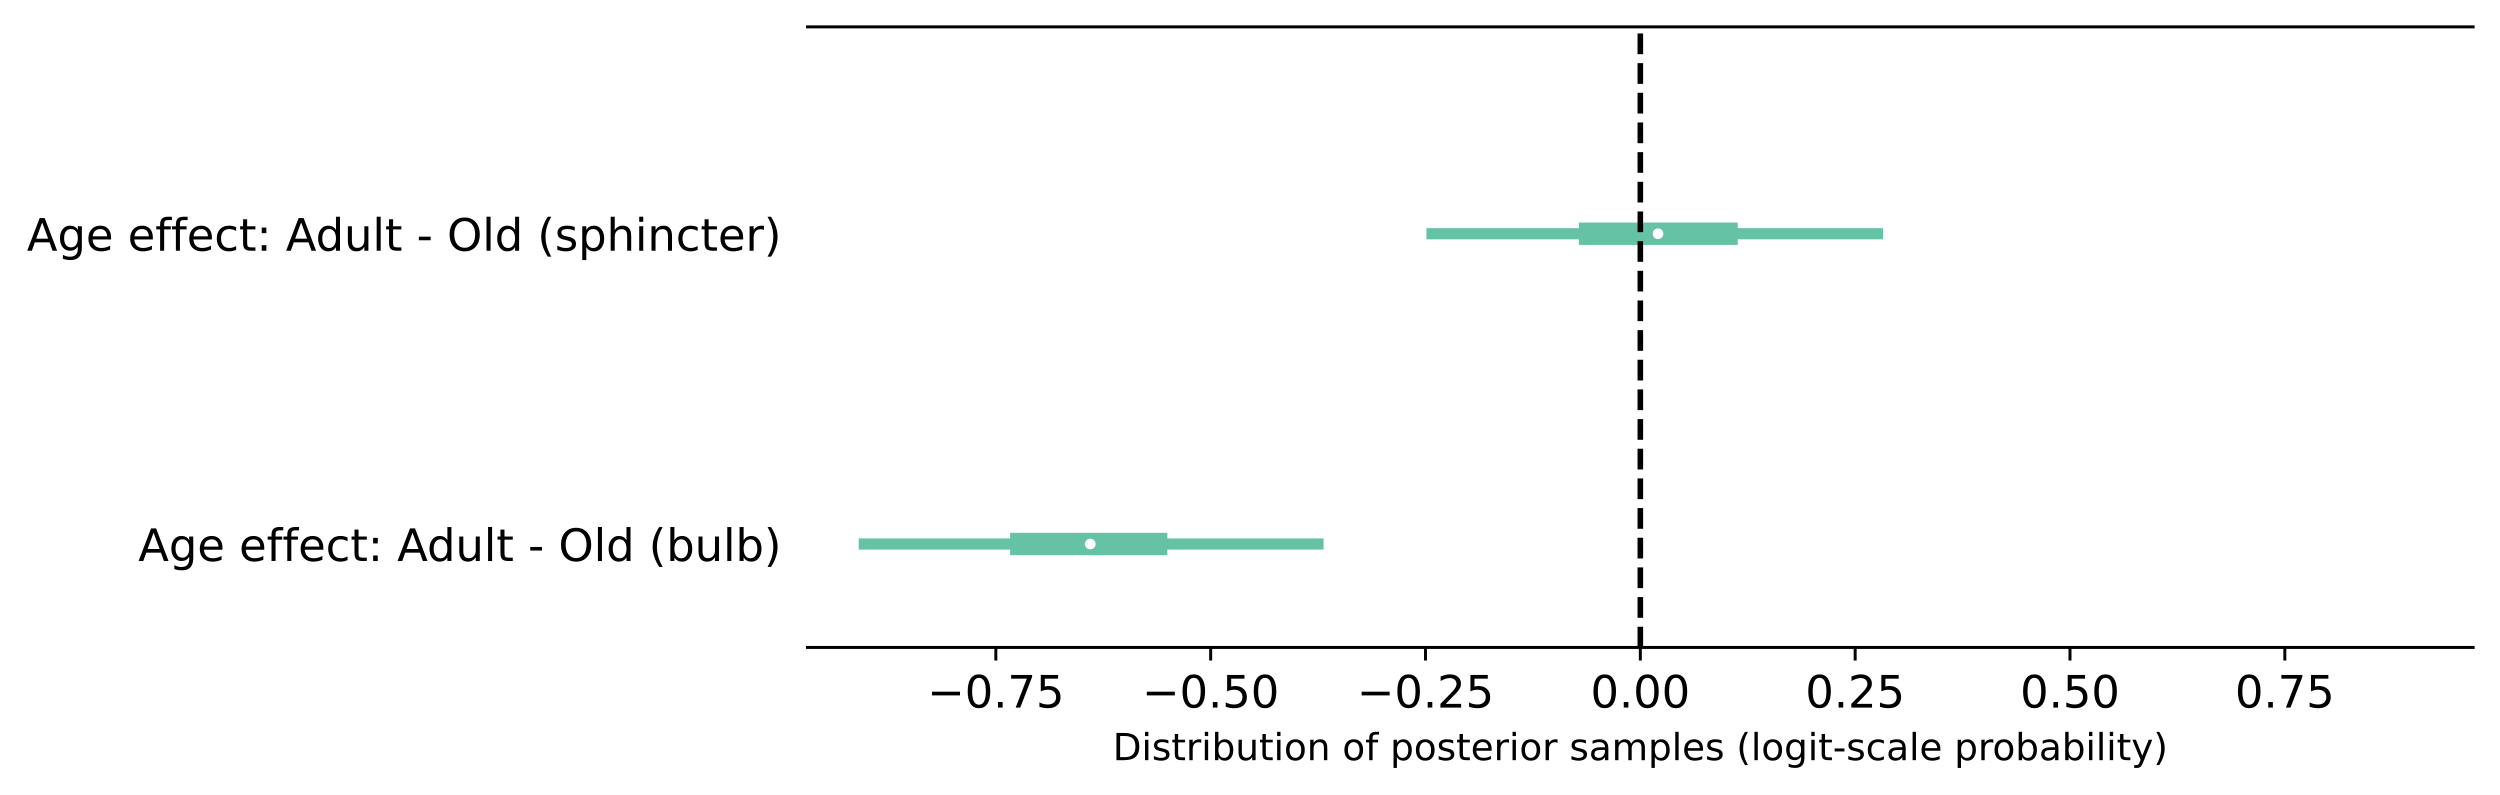
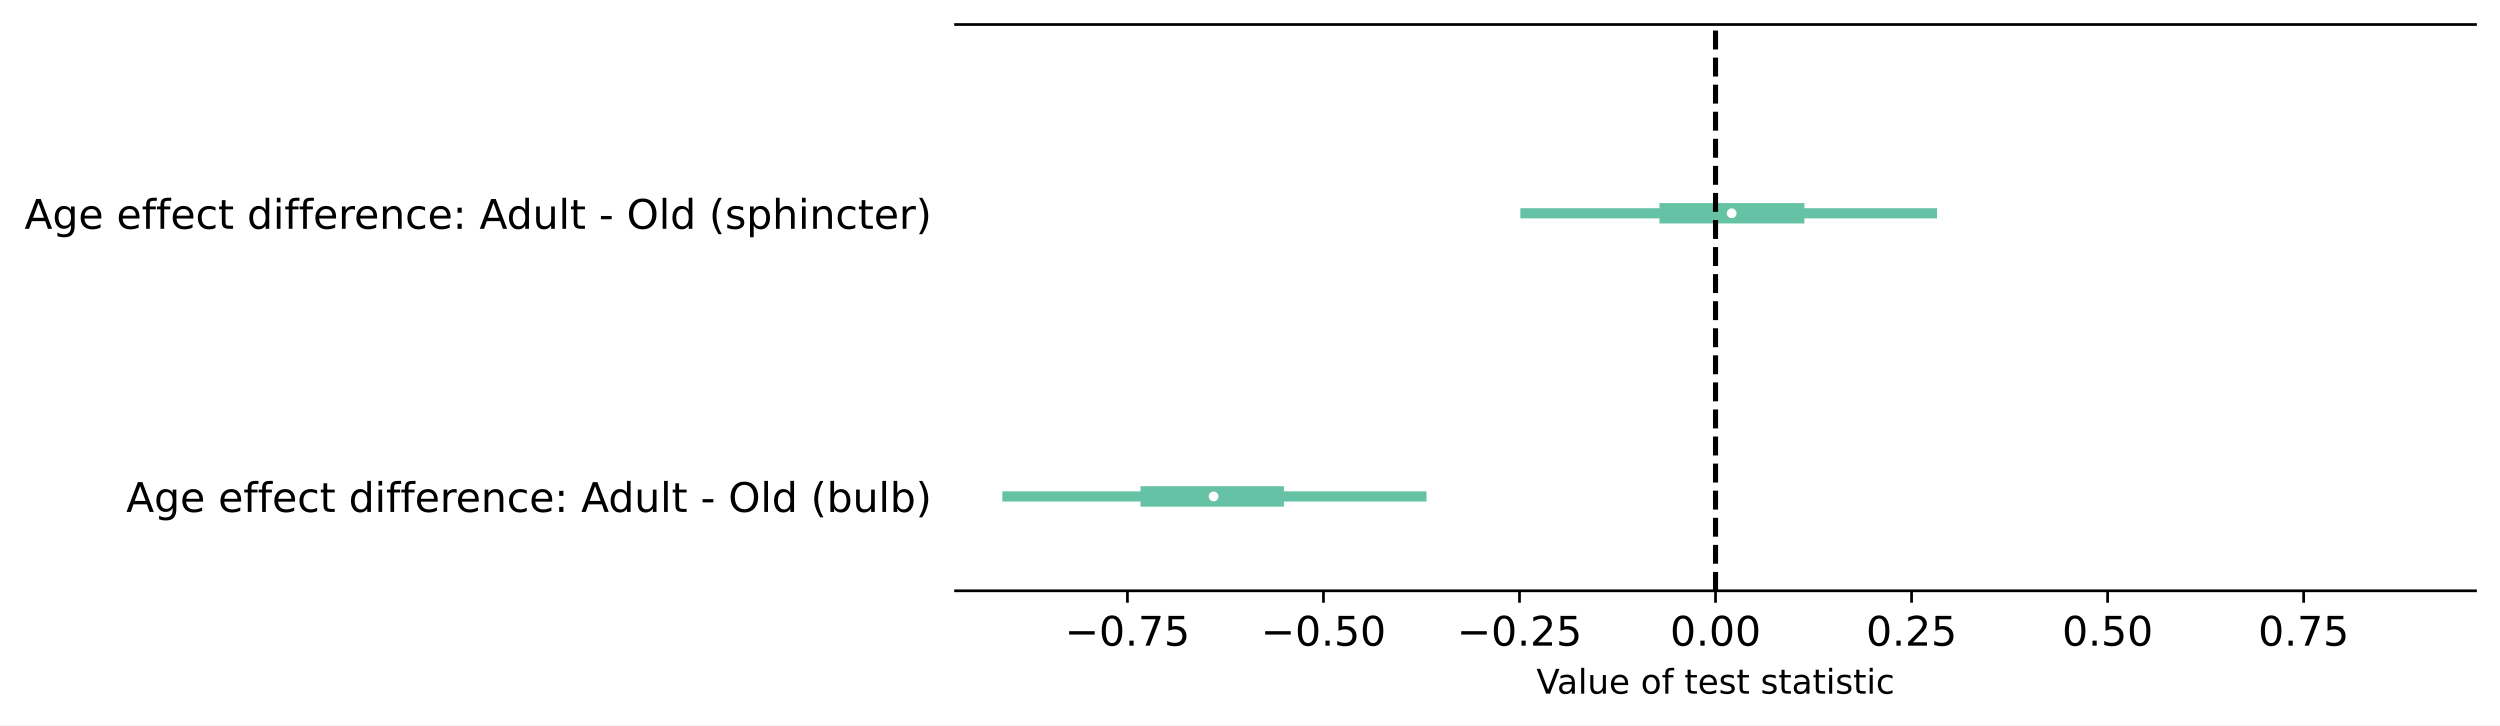
- <svg xmlns="http://www.w3.org/2000/svg" xmlns:xlink="http://www.w3.org/1999/xlink" width="670.024pt" height="213.012pt" viewBox="0 0 670.024 213.012" version="1.1">
+ <svg xmlns="http://www.w3.org/2000/svg" xmlns:xlink="http://www.w3.org/1999/xlink" width="734.256pt" height="213.012pt" viewBox="0 0 734.256 213.012" version="1.1">
  <defs>
    <style type="text/css">*{stroke-linejoin: round; stroke-linecap: butt}</style>
  </defs>
  <g id="figure_1">
    <g id="patch_1">
-       <path d="M 0 213.012  L 670.024 213.012  L 670.024 0  L 0 0  z " style="fill: #ffffff" />
+       <path d="M 0 213.012  L 734.256 213.012  L 734.256 0  L 0 0  z " style="fill: #ffffff" />
    </g>
    <g id="axes_1">
      <g id="patch_2">
-         <path d="M 216.424 173.52  L 662.824 173.52  L 662.824 7.2  L 216.424 7.2  z " style="fill: #ffffff" />
+         <path d="M 280.656 173.52  L 727.056 173.52  L 727.056 7.2  L 280.656 7.2  z " style="fill: #ffffff" />
      </g>
      <g id="matplotlib.axis_1">
        <g id="xtick_1">
          <g id="line2d_1">
            <defs>
-               <path id="me926359efd" d="M 0 0  L 0 3.5  " style="stroke: #000000; stroke-width: 0.8" />
+               <path id="m6ee2c3607a" d="M 0 0  L 0 3.5  " style="stroke: #000000; stroke-width: 0.8" />
            </defs>
            <g>
-               <use xlink:href="#me926359efd" x="266.894" y="173.52" style="stroke: #000000; stroke-width: 0.8" />
+               <use xlink:href="#m6ee2c3607a" x="331.126" y="173.52" style="stroke: #000000; stroke-width: 0.8" />
            </g>
          </g>
          <g id="text_1">
-             <g transform="translate(248.5069 189.6381) scale(0.12 -0.12)">
+             <g transform="translate(312.7388 189.6381) scale(0.12 -0.12)">
              <defs>
                <path id="DejaVuSans-2212" d="M 678 2272  L 4684 2272  L 4684 1741  L 678 1741  L 678 2272  z " transform="scale(0.015625)" />
                <path id="DejaVuSans-30" d="M 2034 4250  Q 1547 4250 1301 3770  Q 1056 3291 1056 2328  Q 1056 1369 1301 889  Q 1547 409 2034 409  Q 2525 409 2770 889  Q 3016 1369 3016 2328  Q 3016 3291 2770 3770  Q 2525 4250 2034 4250  z M 2034 4750  Q 2819 4750 3233 4129  Q 3647 3509 3647 2328  Q 3647 1150 3233 529  Q 2819 -91 2034 -91  Q 1250 -91 836 529  Q 422 1150 422 2328  Q 422 3509 836 4129  Q 1250 4750 2034 4750  z " transform="scale(0.015625)" />
                <path id="DejaVuSans-2e" d="M 684 794  L 1344 794  L 1344 0  L 684 0  L 684 794  z " transform="scale(0.015625)" />
                <path id="DejaVuSans-37" d="M 525 4666  L 3525 4666  L 3525 4397  L 1831 0  L 1172 0  L 2766 4134  L 525 4134  L 525 4666  z " transform="scale(0.015625)" />
                <path id="DejaVuSans-35" d="M 691 4666  L 3169 4666  L 3169 4134  L 1269 4134  L 1269 2991  Q 1406 3038 1543 3061  Q 1681 3084 1819 3084  Q 2600 3084 3056 2656  Q 3513 2228 3513 1497  Q 3513 744 3044 326  Q 2575 -91 1722 -91  Q 1428 -91 1123 -41  Q 819 9 494 109  L 494 744  Q 775 591 1075 516  Q 1375 441 1709 441  Q 2250 441 2565 725  Q 2881 1009 2881 1497  Q 2881 1984 2565 2268  Q 2250 2553 1709 2553  Q 1456 2553 1204 2497  Q 953 2441 691 2322  L 691 4666  z " transform="scale(0.015625)" />
              </defs>
              <use xlink:href="#DejaVuSans-2212" />
              <use xlink:href="#DejaVuSans-30" x="83.789" />
              <use xlink:href="#DejaVuSans-2e" x="147.412" />
              <use xlink:href="#DejaVuSans-37" x="179.199" />
              <use xlink:href="#DejaVuSans-35" x="242.822" />
            </g>
          </g>
        </g>
        <g id="xtick_2">
          <g id="line2d_2">
            <g>
-               <use xlink:href="#me926359efd" x="324.471" y="173.52" style="stroke: #000000; stroke-width: 0.8" />
+               <use xlink:href="#m6ee2c3607a" x="388.703" y="173.52" style="stroke: #000000; stroke-width: 0.8" />
            </g>
          </g>
          <g id="text_2">
-             <g transform="translate(306.0837 189.6381) scale(0.12 -0.12)">
+             <g transform="translate(370.3155 189.6381) scale(0.12 -0.12)">
              <use xlink:href="#DejaVuSans-2212" />
              <use xlink:href="#DejaVuSans-30" x="83.789" />
              <use xlink:href="#DejaVuSans-2e" x="147.412" />
              <use xlink:href="#DejaVuSans-35" x="179.199" />
              <use xlink:href="#DejaVuSans-30" x="242.822" />
            </g>
          </g>
        </g>
        <g id="xtick_3">
          <g id="line2d_3">
            <g>
-               <use xlink:href="#me926359efd" x="382.048" y="173.52" style="stroke: #000000; stroke-width: 0.8" />
+               <use xlink:href="#m6ee2c3607a" x="446.279" y="173.52" style="stroke: #000000; stroke-width: 0.8" />
            </g>
          </g>
          <g id="text_3">
-             <g transform="translate(363.6604 189.6381) scale(0.12 -0.12)">
+             <g transform="translate(427.8923 189.6381) scale(0.12 -0.12)">
              <defs>
                <path id="DejaVuSans-32" d="M 1228 531  L 3431 531  L 3431 0  L 469 0  L 469 531  Q 828 903 1448 1529  Q 2069 2156 2228 2338  Q 2531 2678 2651 2914  Q 2772 3150 2772 3378  Q 2772 3750 2511 3984  Q 2250 4219 1831 4219  Q 1534 4219 1204 4116  Q 875 4013 500 3803  L 500 4441  Q 881 4594 1212 4672  Q 1544 4750 1819 4750  Q 2544 4750 2975 4387  Q 3406 4025 3406 3419  Q 3406 3131 3298 2873  Q 3191 2616 2906 2266  Q 2828 2175 2409 1742  Q 1991 1309 1228 531  z " transform="scale(0.015625)" />
              </defs>
              <use xlink:href="#DejaVuSans-2212" />
              <use xlink:href="#DejaVuSans-30" x="83.789" />
              <use xlink:href="#DejaVuSans-2e" x="147.412" />
              <use xlink:href="#DejaVuSans-32" x="179.199" />
              <use xlink:href="#DejaVuSans-35" x="242.822" />
            </g>
          </g>
        </g>
        <g id="xtick_4">
          <g id="line2d_4">
            <g>
-               <use xlink:href="#me926359efd" x="439.624" y="173.52" style="stroke: #000000; stroke-width: 0.8" />
+               <use xlink:href="#m6ee2c3607a" x="503.856" y="173.52" style="stroke: #000000; stroke-width: 0.8" />
            </g>
          </g>
          <g id="text_4">
-             <g transform="translate(426.265 189.6381) scale(0.12 -0.12)">
+             <g transform="translate(490.4969 189.6381) scale(0.12 -0.12)">
              <use xlink:href="#DejaVuSans-30" />
              <use xlink:href="#DejaVuSans-2e" x="63.623" />
              <use xlink:href="#DejaVuSans-30" x="95.41" />
              <use xlink:href="#DejaVuSans-30" x="159.033" />
            </g>
          </g>
        </g>
        <g id="xtick_5">
          <g id="line2d_5">
            <g>
-               <use xlink:href="#me926359efd" x="497.201" y="173.52" style="stroke: #000000; stroke-width: 0.8" />
+               <use xlink:href="#m6ee2c3607a" x="561.433" y="173.52" style="stroke: #000000; stroke-width: 0.8" />
            </g>
          </g>
          <g id="text_5">
-             <g transform="translate(483.8418 189.6381) scale(0.12 -0.12)">
+             <g transform="translate(548.0736 189.6381) scale(0.12 -0.12)">
              <use xlink:href="#DejaVuSans-30" />
              <use xlink:href="#DejaVuSans-2e" x="63.623" />
              <use xlink:href="#DejaVuSans-32" x="95.41" />
              <use xlink:href="#DejaVuSans-35" x="159.033" />
            </g>
          </g>
        </g>
        <g id="xtick_6">
          <g id="line2d_6">
            <g>
-               <use xlink:href="#me926359efd" x="554.778" y="173.52" style="stroke: #000000; stroke-width: 0.8" />
+               <use xlink:href="#m6ee2c3607a" x="619.01" y="173.52" style="stroke: #000000; stroke-width: 0.8" />
            </g>
          </g>
          <g id="text_6">
-             <g transform="translate(541.4185 189.6381) scale(0.12 -0.12)">
+             <g transform="translate(605.6504 189.6381) scale(0.12 -0.12)">
              <use xlink:href="#DejaVuSans-30" />
              <use xlink:href="#DejaVuSans-2e" x="63.623" />
              <use xlink:href="#DejaVuSans-35" x="95.41" />
              <use xlink:href="#DejaVuSans-30" x="159.033" />
            </g>
          </g>
        </g>
        <g id="xtick_7">
          <g id="line2d_7">
            <g>
-               <use xlink:href="#me926359efd" x="612.355" y="173.52" style="stroke: #000000; stroke-width: 0.8" />
+               <use xlink:href="#m6ee2c3607a" x="676.587" y="173.52" style="stroke: #000000; stroke-width: 0.8" />
            </g>
          </g>
          <g id="text_7">
-             <g transform="translate(598.9953 189.6381) scale(0.12 -0.12)">
+             <g transform="translate(663.2272 189.6381) scale(0.12 -0.12)">
              <use xlink:href="#DejaVuSans-30" />
              <use xlink:href="#DejaVuSans-2e" x="63.623" />
              <use xlink:href="#DejaVuSans-37" x="95.41" />
              <use xlink:href="#DejaVuSans-35" x="159.033" />
            </g>
          </g>
        </g>
        <g id="text_8">
-           <g transform="translate(298.2361 203.7322) scale(0.1 -0.1)">
+           <g transform="translate(451.2555 203.7322) scale(0.1 -0.1)">
            <defs>
-               <path id="DejaVuSans-44" d="M 1259 4147  L 1259 519  L 2022 519  Q 2988 519 3436 956  Q 3884 1394 3884 2338  Q 3884 3275 3436 3711  Q 2988 4147 2022 4147  L 1259 4147  z M 628 4666  L 1925 4666  Q 3281 4666 3915 4102  Q 4550 3538 4550 2338  Q 4550 1131 3912 565  Q 3275 0 1925 0  L 628 0  L 628 4666  z " transform="scale(0.015625)" />
+               <path id="DejaVuSans-56" d="M 1831 0  L 50 4666  L 709 4666  L 2188 738  L 3669 4666  L 4325 4666  L 2547 0  L 1831 0  z " transform="scale(0.015625)" />
+               <path id="DejaVuSans-61" d="M 2194 1759  Q 1497 1759 1228 1600  Q 959 1441 959 1056  Q 959 750 1161 570  Q 1363 391 1709 391  Q 2188 391 2477 730  Q 2766 1069 2766 1631  L 2766 1759  L 2194 1759  z M 3341 1997  L 3341 0  L 2766 0  L 2766 531  Q 2569 213 2275 61  Q 1981 -91 1556 -91  Q 1019 -91 701 211  Q 384 513 384 1019  Q 384 1609 779 1909  Q 1175 2209 1959 2209  L 2766 2209  L 2766 2266  Q 2766 2663 2505 2880  Q 2244 3097 1772 3097  Q 1472 3097 1187 3025  Q 903 2953 641 2809  L 641 3341  Q 956 3463 1253 3523  Q 1550 3584 1831 3584  Q 2591 3584 2966 3190  Q 3341 2797 3341 1997  z " transform="scale(0.015625)" />
+               <path id="DejaVuSans-6c" d="M 603 4863  L 1178 4863  L 1178 0  L 603 0  L 603 4863  z " transform="scale(0.015625)" />
+               <path id="DejaVuSans-75" d="M 544 1381  L 544 3500  L 1119 3500  L 1119 1403  Q 1119 906 1312 657  Q 1506 409 1894 409  Q 2359 409 2629 706  Q 2900 1003 2900 1516  L 2900 3500  L 3475 3500  L 3475 0  L 2900 0  L 2900 538  Q 2691 219 2414 64  Q 2138 -91 1772 -91  Q 1169 -91 856 284  Q 544 659 544 1381  z M 1991 3584  L 1991 3584  z " transform="scale(0.015625)" />
+               <path id="DejaVuSans-65" d="M 3597 1894  L 3597 1613  L 953 1613  Q 991 1019 1311 708  Q 1631 397 2203 397  Q 2534 397 2845 478  Q 3156 559 3463 722  L 3463 178  Q 3153 47 2828 -22  Q 2503 -91 2169 -91  Q 1331 -91 842 396  Q 353 884 353 1716  Q 353 2575 817 3079  Q 1281 3584 2069 3584  Q 2775 3584 3186 3129  Q 3597 2675 3597 1894  z M 3022 2063  Q 3016 2534 2758 2815  Q 2500 3097 2075 3097  Q 1594 3097 1305 2825  Q 1016 2553 972 2059  L 3022 2063  z " transform="scale(0.015625)" />
+               <path id="DejaVuSans-20" transform="scale(0.015625)" />
+               <path id="DejaVuSans-6f" d="M 1959 3097  Q 1497 3097 1228 2736  Q 959 2375 959 1747  Q 959 1119 1226 758  Q 1494 397 1959 397  Q 2419 397 2687 759  Q 2956 1122 2956 1747  Q 2956 2369 2687 2733  Q 2419 3097 1959 3097  z M 1959 3584  Q 2709 3584 3137 3096  Q 3566 2609 3566 1747  Q 3566 888 3137 398  Q 2709 -91 1959 -91  Q 1206 -91 779 398  Q 353 888 353 1747  Q 353 2609 779 3096  Q 1206 3584 1959 3584  z " transform="scale(0.015625)" />
+               <path id="DejaVuSans-66" d="M 2375 4863  L 2375 4384  L 1825 4384  Q 1516 4384 1395 4259  Q 1275 4134 1275 3809  L 1275 3500  L 2222 3500  L 2222 3053  L 1275 3053  L 1275 0  L 697 0  L 697 3053  L 147 3053  L 147 3500  L 697 3500  L 697 3744  Q 697 4328 969 4595  Q 1241 4863 1831 4863  L 2375 4863  z " transform="scale(0.015625)" />
+               <path id="DejaVuSans-74" d="M 1172 4494  L 1172 3500  L 2356 3500  L 2356 3053  L 1172 3053  L 1172 1153  Q 1172 725 1289 603  Q 1406 481 1766 481  L 2356 481  L 2356 0  L 1766 0  Q 1100 0 847 248  Q 594 497 594 1153  L 594 3053  L 172 3053  L 172 3500  L 594 3500  L 594 4494  L 1172 4494  z " transform="scale(0.015625)" />
+               <path id="DejaVuSans-73" d="M 2834 3397  L 2834 2853  Q 2591 2978 2328 3040  Q 2066 3103 1784 3103  Q 1356 3103 1142 2972  Q 928 2841 928 2578  Q 928 2378 1081 2264  Q 1234 2150 1697 2047  L 1894 2003  Q 2506 1872 2764 1633  Q 3022 1394 3022 966  Q 3022 478 2636 193  Q 2250 -91 1575 -91  Q 1294 -91 989 -36  Q 684 19 347 128  L 347 722  Q 666 556 975 473  Q 1284 391 1588 391  Q 1994 391 2212 530  Q 2431 669 2431 922  Q 2431 1156 2273 1281  Q 2116 1406 1581 1522  L 1381 1569  Q 847 1681 609 1914  Q 372 2147 372 2553  Q 372 3047 722 3315  Q 1072 3584 1716 3584  Q 2034 3584 2315 3537  Q 2597 3491 2834 3397  z " transform="scale(0.015625)" />
              <path id="DejaVuSans-69" d="M 603 3500  L 1178 3500  L 1178 0  L 603 0  L 603 3500  z M 603 4863  L 1178 4863  L 1178 4134  L 603 4134  L 603 4863  z " transform="scale(0.015625)" />
-               <path id="DejaVuSans-73" d="M 2834 3397  L 2834 2853  Q 2591 2978 2328 3040  Q 2066 3103 1784 3103  Q 1356 3103 1142 2972  Q 928 2841 928 2578  Q 928 2378 1081 2264  Q 1234 2150 1697 2047  L 1894 2003  Q 2506 1872 2764 1633  Q 3022 1394 3022 966  Q 3022 478 2636 193  Q 2250 -91 1575 -91  Q 1294 -91 989 -36  Q 684 19 347 128  L 347 722  Q 666 556 975 473  Q 1284 391 1588 391  Q 1994 391 2212 530  Q 2431 669 2431 922  Q 2431 1156 2273 1281  Q 2116 1406 1581 1522  L 1381 1569  Q 847 1681 609 1914  Q 372 2147 372 2553  Q 372 3047 722 3315  Q 1072 3584 1716 3584  Q 2034 3584 2315 3537  Q 2597 3491 2834 3397  z " transform="scale(0.015625)" />
-               <path id="DejaVuSans-74" d="M 1172 4494  L 1172 3500  L 2356 3500  L 2356 3053  L 1172 3053  L 1172 1153  Q 1172 725 1289 603  Q 1406 481 1766 481  L 2356 481  L 2356 0  L 1766 0  Q 1100 0 847 248  Q 594 497 594 1153  L 594 3053  L 172 3053  L 172 3500  L 594 3500  L 594 4494  L 1172 4494  z " transform="scale(0.015625)" />
-               <path id="DejaVuSans-72" d="M 2631 2963  Q 2534 3019 2420 3045  Q 2306 3072 2169 3072  Q 1681 3072 1420 2755  Q 1159 2438 1159 1844  L 1159 0  L 581 0  L 581 3500  L 1159 3500  L 1159 2956  Q 1341 3275 1631 3429  Q 1922 3584 2338 3584  Q 2397 3584 2469 3576  Q 2541 3569 2628 3553  L 2631 2963  z " transform="scale(0.015625)" />
-               <path id="DejaVuSans-62" d="M 3116 1747  Q 3116 2381 2855 2742  Q 2594 3103 2138 3103  Q 1681 3103 1420 2742  Q 1159 2381 1159 1747  Q 1159 1113 1420 752  Q 1681 391 2138 391  Q 2594 391 2855 752  Q 3116 1113 3116 1747  z M 1159 2969  Q 1341 3281 1617 3432  Q 1894 3584 2278 3584  Q 2916 3584 3314 3078  Q 3713 2572 3713 1747  Q 3713 922 3314 415  Q 2916 -91 2278 -91  Q 1894 -91 1617 61  Q 1341 213 1159 525  L 1159 0  L 581 0  L 581 4863  L 1159 4863  L 1159 2969  z " transform="scale(0.015625)" />
-               <path id="DejaVuSans-75" d="M 544 1381  L 544 3500  L 1119 3500  L 1119 1403  Q 1119 906 1312 657  Q 1506 409 1894 409  Q 2359 409 2629 706  Q 2900 1003 2900 1516  L 2900 3500  L 3475 3500  L 3475 0  L 2900 0  L 2900 538  Q 2691 219 2414 64  Q 2138 -91 1772 -91  Q 1169 -91 856 284  Q 544 659 544 1381  z M 1991 3584  L 1991 3584  z " transform="scale(0.015625)" />
-               <path id="DejaVuSans-6f" d="M 1959 3097  Q 1497 3097 1228 2736  Q 959 2375 959 1747  Q 959 1119 1226 758  Q 1494 397 1959 397  Q 2419 397 2687 759  Q 2956 1122 2956 1747  Q 2956 2369 2687 2733  Q 2419 3097 1959 3097  z M 1959 3584  Q 2709 3584 3137 3096  Q 3566 2609 3566 1747  Q 3566 888 3137 398  Q 2709 -91 1959 -91  Q 1206 -91 779 398  Q 353 888 353 1747  Q 353 2609 779 3096  Q 1206 3584 1959 3584  z " transform="scale(0.015625)" />
-               <path id="DejaVuSans-6e" d="M 3513 2113  L 3513 0  L 2938 0  L 2938 2094  Q 2938 2591 2744 2837  Q 2550 3084 2163 3084  Q 1697 3084 1428 2787  Q 1159 2491 1159 1978  L 1159 0  L 581 0  L 581 3500  L 1159 3500  L 1159 2956  Q 1366 3272 1645 3428  Q 1925 3584 2291 3584  Q 2894 3584 3203 3211  Q 3513 2838 3513 2113  z " transform="scale(0.015625)" />
-               <path id="DejaVuSans-20" transform="scale(0.015625)" />
-               <path id="DejaVuSans-66" d="M 2375 4863  L 2375 4384  L 1825 4384  Q 1516 4384 1395 4259  Q 1275 4134 1275 3809  L 1275 3500  L 2222 3500  L 2222 3053  L 1275 3053  L 1275 0  L 697 0  L 697 3053  L 147 3053  L 147 3500  L 697 3500  L 697 3744  Q 697 4328 969 4595  Q 1241 4863 1831 4863  L 2375 4863  z " transform="scale(0.015625)" />
-               <path id="DejaVuSans-70" d="M 1159 525  L 1159 -1331  L 581 -1331  L 581 3500  L 1159 3500  L 1159 2969  Q 1341 3281 1617 3432  Q 1894 3584 2278 3584  Q 2916 3584 3314 3078  Q 3713 2572 3713 1747  Q 3713 922 3314 415  Q 2916 -91 2278 -91  Q 1894 -91 1617 61  Q 1341 213 1159 525  z M 3116 1747  Q 3116 2381 2855 2742  Q 2594 3103 2138 3103  Q 1681 3103 1420 2742  Q 1159 2381 1159 1747  Q 1159 1113 1420 752  Q 1681 391 2138 391  Q 2594 391 2855 752  Q 3116 1113 3116 1747  z " transform="scale(0.015625)" />
-               <path id="DejaVuSans-65" d="M 3597 1894  L 3597 1613  L 953 1613  Q 991 1019 1311 708  Q 1631 397 2203 397  Q 2534 397 2845 478  Q 3156 559 3463 722  L 3463 178  Q 3153 47 2828 -22  Q 2503 -91 2169 -91  Q 1331 -91 842 396  Q 353 884 353 1716  Q 353 2575 817 3079  Q 1281 3584 2069 3584  Q 2775 3584 3186 3129  Q 3597 2675 3597 1894  z M 3022 2063  Q 3016 2534 2758 2815  Q 2500 3097 2075 3097  Q 1594 3097 1305 2825  Q 1016 2553 972 2059  L 3022 2063  z " transform="scale(0.015625)" />
-               <path id="DejaVuSans-61" d="M 2194 1759  Q 1497 1759 1228 1600  Q 959 1441 959 1056  Q 959 750 1161 570  Q 1363 391 1709 391  Q 2188 391 2477 730  Q 2766 1069 2766 1631  L 2766 1759  L 2194 1759  z M 3341 1997  L 3341 0  L 2766 0  L 2766 531  Q 2569 213 2275 61  Q 1981 -91 1556 -91  Q 1019 -91 701 211  Q 384 513 384 1019  Q 384 1609 779 1909  Q 1175 2209 1959 2209  L 2766 2209  L 2766 2266  Q 2766 2663 2505 2880  Q 2244 3097 1772 3097  Q 1472 3097 1187 3025  Q 903 2953 641 2809  L 641 3341  Q 956 3463 1253 3523  Q 1550 3584 1831 3584  Q 2591 3584 2966 3190  Q 3341 2797 3341 1997  z " transform="scale(0.015625)" />
-               <path id="DejaVuSans-6d" d="M 3328 2828  Q 3544 3216 3844 3400  Q 4144 3584 4550 3584  Q 5097 3584 5394 3201  Q 5691 2819 5691 2113  L 5691 0  L 5113 0  L 5113 2094  Q 5113 2597 4934 2840  Q 4756 3084 4391 3084  Q 3944 3084 3684 2787  Q 3425 2491 3425 1978  L 3425 0  L 2847 0  L 2847 2094  Q 2847 2600 2669 2842  Q 2491 3084 2119 3084  Q 1678 3084 1418 2786  Q 1159 2488 1159 1978  L 1159 0  L 581 0  L 581 3500  L 1159 3500  L 1159 2956  Q 1356 3278 1631 3431  Q 1906 3584 2284 3584  Q 2666 3584 2933 3390  Q 3200 3197 3328 2828  z " transform="scale(0.015625)" />
-               <path id="DejaVuSans-6c" d="M 603 4863  L 1178 4863  L 1178 0  L 603 0  L 603 4863  z " transform="scale(0.015625)" />
-               <path id="DejaVuSans-28" d="M 1984 4856  Q 1566 4138 1362 3434  Q 1159 2731 1159 2009  Q 1159 1288 1364 580  Q 1569 -128 1984 -844  L 1484 -844  Q 1016 -109 783 600  Q 550 1309 550 2009  Q 550 2706 781 3412  Q 1013 4119 1484 4856  L 1984 4856  z " transform="scale(0.015625)" />
-               <path id="DejaVuSans-67" d="M 2906 1791  Q 2906 2416 2648 2759  Q 2391 3103 1925 3103  Q 1463 3103 1205 2759  Q 947 2416 947 1791  Q 947 1169 1205 825  Q 1463 481 1925 481  Q 2391 481 2648 825  Q 2906 1169 2906 1791  z M 3481 434  Q 3481 -459 3084 -895  Q 2688 -1331 1869 -1331  Q 1566 -1331 1297 -1286  Q 1028 -1241 775 -1147  L 775 -588  Q 1028 -725 1275 -790  Q 1522 -856 1778 -856  Q 2344 -856 2625 -561  Q 2906 -266 2906 331  L 2906 616  Q 2728 306 2450 153  Q 2172 0 1784 0  Q 1141 0 747 490  Q 353 981 353 1791  Q 353 2603 747 3093  Q 1141 3584 1784 3584  Q 2172 3584 2450 3431  Q 2728 3278 2906 2969  L 2906 3500  L 3481 3500  L 3481 434  z " transform="scale(0.015625)" />
-               <path id="DejaVuSans-2d" d="M 313 2009  L 1997 2009  L 1997 1497  L 313 1497  L 313 2009  z " transform="scale(0.015625)" />
              <path id="DejaVuSans-63" d="M 3122 3366  L 3122 2828  Q 2878 2963 2633 3030  Q 2388 3097 2138 3097  Q 1578 3097 1268 2742  Q 959 2388 959 1747  Q 959 1106 1268 751  Q 1578 397 2138 397  Q 2388 397 2633 464  Q 2878 531 3122 666  L 3122 134  Q 2881 22 2623 -34  Q 2366 -91 2075 -91  Q 1284 -91 818 406  Q 353 903 353 1747  Q 353 2603 823 3093  Q 1294 3584 2113 3584  Q 2378 3584 2631 3529  Q 2884 3475 3122 3366  z " transform="scale(0.015625)" />
-               <path id="DejaVuSans-79" d="M 2059 -325  Q 1816 -950 1584 -1140  Q 1353 -1331 966 -1331  L 506 -1331  L 506 -850  L 844 -850  Q 1081 -850 1212 -737  Q 1344 -625 1503 -206  L 1606 56  L 191 3500  L 800 3500  L 1894 763  L 2988 3500  L 3597 3500  L 2059 -325  z " transform="scale(0.015625)" />
-               <path id="DejaVuSans-29" d="M 513 4856  L 1013 4856  Q 1481 4119 1714 3412  Q 1947 2706 1947 2009  Q 1947 1309 1714 600  Q 1481 -109 1013 -844  L 513 -844  Q 928 -128 1133 580  Q 1338 1288 1338 2009  Q 1338 2731 1133 3434  Q 928 4138 513 4856  z " transform="scale(0.015625)" />
            </defs>
-             <use xlink:href="#DejaVuSans-44" />
-             <use xlink:href="#DejaVuSans-69" x="77.002" />
-             <use xlink:href="#DejaVuSans-73" x="104.785" />
-             <use xlink:href="#DejaVuSans-74" x="156.885" />
-             <use xlink:href="#DejaVuSans-72" x="196.094" />
-             <use xlink:href="#DejaVuSans-69" x="237.207" />
-             <use xlink:href="#DejaVuSans-62" x="264.99" />
-             <use xlink:href="#DejaVuSans-75" x="328.467" />
-             <use xlink:href="#DejaVuSans-74" x="391.846" />
-             <use xlink:href="#DejaVuSans-69" x="431.055" />
-             <use xlink:href="#DejaVuSans-6f" x="458.838" />
-             <use xlink:href="#DejaVuSans-6e" x="520.02" />
-             <use xlink:href="#DejaVuSans-20" x="583.398" />
-             <use xlink:href="#DejaVuSans-6f" x="615.186" />
-             <use xlink:href="#DejaVuSans-66" x="676.367" />
-             <use xlink:href="#DejaVuSans-20" x="711.572" />
-             <use xlink:href="#DejaVuSans-70" x="743.359" />
-             <use xlink:href="#DejaVuSans-6f" x="806.836" />
-             <use xlink:href="#DejaVuSans-73" x="868.018" />
-             <use xlink:href="#DejaVuSans-74" x="920.117" />
-             <use xlink:href="#DejaVuSans-65" x="959.326" />
-             <use xlink:href="#DejaVuSans-72" x="1020.85" />
-             <use xlink:href="#DejaVuSans-69" x="1061.963" />
-             <use xlink:href="#DejaVuSans-6f" x="1089.746" />
-             <use xlink:href="#DejaVuSans-72" x="1150.928" />
-             <use xlink:href="#DejaVuSans-20" x="1192.041" />
-             <use xlink:href="#DejaVuSans-73" x="1223.828" />
-             <use xlink:href="#DejaVuSans-61" x="1275.928" />
-             <use xlink:href="#DejaVuSans-6d" x="1337.207" />
-             <use xlink:href="#DejaVuSans-70" x="1434.619" />
-             <use xlink:href="#DejaVuSans-6c" x="1498.096" />
-             <use xlink:href="#DejaVuSans-65" x="1525.879" />
-             <use xlink:href="#DejaVuSans-73" x="1587.402" />
-             <use xlink:href="#DejaVuSans-20" x="1639.502" />
-             <use xlink:href="#DejaVuSans-28" x="1671.289" />
-             <use xlink:href="#DejaVuSans-6c" x="1710.303" />
-             <use xlink:href="#DejaVuSans-6f" x="1738.086" />
-             <use xlink:href="#DejaVuSans-67" x="1799.268" />
-             <use xlink:href="#DejaVuSans-69" x="1862.744" />
-             <use xlink:href="#DejaVuSans-74" x="1890.527" />
-             <use xlink:href="#DejaVuSans-2d" x="1929.736" />
-             <use xlink:href="#DejaVuSans-73" x="1965.82" />
-             <use xlink:href="#DejaVuSans-63" x="2017.92" />
-             <use xlink:href="#DejaVuSans-61" x="2072.9" />
-             <use xlink:href="#DejaVuSans-6c" x="2134.18" />
-             <use xlink:href="#DejaVuSans-65" x="2161.963" />
-             <use xlink:href="#DejaVuSans-20" x="2223.486" />
-             <use xlink:href="#DejaVuSans-70" x="2255.273" />
-             <use xlink:href="#DejaVuSans-72" x="2318.75" />
-             <use xlink:href="#DejaVuSans-6f" x="2357.613" />
-             <use xlink:href="#DejaVuSans-62" x="2418.795" />
-             <use xlink:href="#DejaVuSans-61" x="2482.271" />
-             <use xlink:href="#DejaVuSans-62" x="2543.551" />
-             <use xlink:href="#DejaVuSans-69" x="2607.027" />
-             <use xlink:href="#DejaVuSans-6c" x="2634.811" />
-             <use xlink:href="#DejaVuSans-69" x="2662.594" />
-             <use xlink:href="#DejaVuSans-74" x="2690.377" />
-             <use xlink:href="#DejaVuSans-79" x="2729.586" />
-             <use xlink:href="#DejaVuSans-29" x="2788.766" />
+             <use xlink:href="#DejaVuSans-56" />
+             <use xlink:href="#DejaVuSans-61" x="60.658" />
+             <use xlink:href="#DejaVuSans-6c" x="121.938" />
+             <use xlink:href="#DejaVuSans-75" x="149.721" />
+             <use xlink:href="#DejaVuSans-65" x="213.1" />
+             <use xlink:href="#DejaVuSans-20" x="274.623" />
+             <use xlink:href="#DejaVuSans-6f" x="306.41" />
+             <use xlink:href="#DejaVuSans-66" x="367.592" />
+             <use xlink:href="#DejaVuSans-20" x="402.797" />
+             <use xlink:href="#DejaVuSans-74" x="434.584" />
+             <use xlink:href="#DejaVuSans-65" x="473.793" />
+             <use xlink:href="#DejaVuSans-73" x="535.316" />
+             <use xlink:href="#DejaVuSans-74" x="587.416" />
+             <use xlink:href="#DejaVuSans-20" x="626.625" />
+             <use xlink:href="#DejaVuSans-73" x="658.412" />
+             <use xlink:href="#DejaVuSans-74" x="710.512" />
+             <use xlink:href="#DejaVuSans-61" x="749.721" />
+             <use xlink:href="#DejaVuSans-74" x="811" />
+             <use xlink:href="#DejaVuSans-69" x="850.209" />
+             <use xlink:href="#DejaVuSans-73" x="877.992" />
+             <use xlink:href="#DejaVuSans-74" x="930.092" />
+             <use xlink:href="#DejaVuSans-69" x="969.301" />
+             <use xlink:href="#DejaVuSans-63" x="997.084" />
          </g>
        </g>
      </g>
      <g id="matplotlib.axis_2">
        <g id="ytick_1">
          <g id="text_9">
            <g transform="translate(37.0575 150.3591) scale(0.12 -0.12)">
              <defs>
                <path id="DejaVuSans-41" d="M 2188 4044  L 1331 1722  L 3047 1722  L 2188 4044  z M 1831 4666  L 2547 4666  L 4325 0  L 3669 0  L 3244 1197  L 1141 1197  L 716 0  L 50 0  L 1831 4666  z " transform="scale(0.015625)" />
+                 <path id="DejaVuSans-67" d="M 2906 1791  Q 2906 2416 2648 2759  Q 2391 3103 1925 3103  Q 1463 3103 1205 2759  Q 947 2416 947 1791  Q 947 1169 1205 825  Q 1463 481 1925 481  Q 2391 481 2648 825  Q 2906 1169 2906 1791  z M 3481 434  Q 3481 -459 3084 -895  Q 2688 -1331 1869 -1331  Q 1566 -1331 1297 -1286  Q 1028 -1241 775 -1147  L 775 -588  Q 1028 -725 1275 -790  Q 1522 -856 1778 -856  Q 2344 -856 2625 -561  Q 2906 -266 2906 331  L 2906 616  Q 2728 306 2450 153  Q 2172 0 1784 0  Q 1141 0 747 490  Q 353 981 353 1791  Q 353 2603 747 3093  Q 1141 3584 1784 3584  Q 2172 3584 2450 3431  Q 2728 3278 2906 2969  L 2906 3500  L 3481 3500  L 3481 434  z " transform="scale(0.015625)" />
+                 <path id="DejaVuSans-64" d="M 2906 2969  L 2906 4863  L 3481 4863  L 3481 0  L 2906 0  L 2906 525  Q 2725 213 2448 61  Q 2172 -91 1784 -91  Q 1150 -91 751 415  Q 353 922 353 1747  Q 353 2572 751 3078  Q 1150 3584 1784 3584  Q 2172 3584 2448 3432  Q 2725 3281 2906 2969  z M 947 1747  Q 947 1113 1208 752  Q 1469 391 1925 391  Q 2381 391 2643 752  Q 2906 1113 2906 1747  Q 2906 2381 2643 2742  Q 2381 3103 1925 3103  Q 1469 3103 1208 2742  Q 947 2381 947 1747  z " transform="scale(0.015625)" />
+                 <path id="DejaVuSans-72" d="M 2631 2963  Q 2534 3019 2420 3045  Q 2306 3072 2169 3072  Q 1681 3072 1420 2755  Q 1159 2438 1159 1844  L 1159 0  L 581 0  L 581 3500  L 1159 3500  L 1159 2956  Q 1341 3275 1631 3429  Q 1922 3584 2338 3584  Q 2397 3584 2469 3576  Q 2541 3569 2628 3553  L 2631 2963  z " transform="scale(0.015625)" />
+                 <path id="DejaVuSans-6e" d="M 3513 2113  L 3513 0  L 2938 0  L 2938 2094  Q 2938 2591 2744 2837  Q 2550 3084 2163 3084  Q 1697 3084 1428 2787  Q 1159 2491 1159 1978  L 1159 0  L 581 0  L 581 3500  L 1159 3500  L 1159 2956  Q 1366 3272 1645 3428  Q 1925 3584 2291 3584  Q 2894 3584 3203 3211  Q 3513 2838 3513 2113  z " transform="scale(0.015625)" />
                <path id="DejaVuSans-3a" d="M 750 794  L 1409 794  L 1409 0  L 750 0  L 750 794  z M 750 3309  L 1409 3309  L 1409 2516  L 750 2516  L 750 3309  z " transform="scale(0.015625)" />
-                 <path id="DejaVuSans-64" d="M 2906 2969  L 2906 4863  L 3481 4863  L 3481 0  L 2906 0  L 2906 525  Q 2725 213 2448 61  Q 2172 -91 1784 -91  Q 1150 -91 751 415  Q 353 922 353 1747  Q 353 2572 751 3078  Q 1150 3584 1784 3584  Q 2172 3584 2448 3432  Q 2725 3281 2906 2969  z M 947 1747  Q 947 1113 1208 752  Q 1469 391 1925 391  Q 2381 391 2643 752  Q 2906 1113 2906 1747  Q 2906 2381 2643 2742  Q 2381 3103 1925 3103  Q 1469 3103 1208 2742  Q 947 2381 947 1747  z " transform="scale(0.015625)" />
+                 <path id="DejaVuSans-2d" d="M 313 2009  L 1997 2009  L 1997 1497  L 313 1497  L 313 2009  z " transform="scale(0.015625)" />
                <path id="DejaVuSans-4f" d="M 2522 4238  Q 1834 4238 1429 3725  Q 1025 3213 1025 2328  Q 1025 1447 1429 934  Q 1834 422 2522 422  Q 3209 422 3611 934  Q 4013 1447 4013 2328  Q 4013 3213 3611 3725  Q 3209 4238 2522 4238  z M 2522 4750  Q 3503 4750 4090 4092  Q 4678 3434 4678 2328  Q 4678 1225 4090 567  Q 3503 -91 2522 -91  Q 1538 -91 948 565  Q 359 1222 359 2328  Q 359 3434 948 4092  Q 1538 4750 2522 4750  z " transform="scale(0.015625)" />
+                 <path id="DejaVuSans-28" d="M 1984 4856  Q 1566 4138 1362 3434  Q 1159 2731 1159 2009  Q 1159 1288 1364 580  Q 1569 -128 1984 -844  L 1484 -844  Q 1016 -109 783 600  Q 550 1309 550 2009  Q 550 2706 781 3412  Q 1013 4119 1484 4856  L 1984 4856  z " transform="scale(0.015625)" />
+                 <path id="DejaVuSans-62" d="M 3116 1747  Q 3116 2381 2855 2742  Q 2594 3103 2138 3103  Q 1681 3103 1420 2742  Q 1159 2381 1159 1747  Q 1159 1113 1420 752  Q 1681 391 2138 391  Q 2594 391 2855 752  Q 3116 1113 3116 1747  z M 1159 2969  Q 1341 3281 1617 3432  Q 1894 3584 2278 3584  Q 2916 3584 3314 3078  Q 3713 2572 3713 1747  Q 3713 922 3314 415  Q 2916 -91 2278 -91  Q 1894 -91 1617 61  Q 1341 213 1159 525  L 1159 0  L 581 0  L 581 4863  L 1159 4863  L 1159 2969  z " transform="scale(0.015625)" />
+                 <path id="DejaVuSans-29" d="M 513 4856  L 1013 4856  Q 1481 4119 1714 3412  Q 1947 2706 1947 2009  Q 1947 1309 1714 600  Q 1481 -109 1013 -844  L 513 -844  Q 928 -128 1133 580  Q 1338 1288 1338 2009  Q 1338 2731 1133 3434  Q 928 4138 513 4856  z " transform="scale(0.015625)" />
              </defs>
              <use xlink:href="#DejaVuSans-41" />
              <use xlink:href="#DejaVuSans-67" x="68.408" />
              <use xlink:href="#DejaVuSans-65" x="131.885" />
              <use xlink:href="#DejaVuSans-20" x="193.408" />
              <use xlink:href="#DejaVuSans-65" x="225.195" />
              <use xlink:href="#DejaVuSans-66" x="286.719" />
              <use xlink:href="#DejaVuSans-66" x="321.924" />
              <use xlink:href="#DejaVuSans-65" x="357.129" />
              <use xlink:href="#DejaVuSans-63" x="418.652" />
              <use xlink:href="#DejaVuSans-74" x="473.633" />
-               <use xlink:href="#DejaVuSans-3a" x="512.842" />
-               <use xlink:href="#DejaVuSans-20" x="546.533" />
-               <use xlink:href="#DejaVuSans-41" x="578.32" />
-               <use xlink:href="#DejaVuSans-64" x="644.979" />
-               <use xlink:href="#DejaVuSans-75" x="708.455" />
-               <use xlink:href="#DejaVuSans-6c" x="771.834" />
-               <use xlink:href="#DejaVuSans-74" x="799.617" />
-               <use xlink:href="#DejaVuSans-20" x="838.826" />
-               <use xlink:href="#DejaVuSans-2d" x="870.613" />
-               <use xlink:href="#DejaVuSans-20" x="906.697" />
-               <use xlink:href="#DejaVuSans-4f" x="938.484" />
-               <use xlink:href="#DejaVuSans-6c" x="1017.195" />
-               <use xlink:href="#DejaVuSans-64" x="1044.979" />
-               <use xlink:href="#DejaVuSans-20" x="1108.455" />
-               <use xlink:href="#DejaVuSans-28" x="1140.242" />
-               <use xlink:href="#DejaVuSans-62" x="1179.256" />
-               <use xlink:href="#DejaVuSans-75" x="1242.732" />
-               <use xlink:href="#DejaVuSans-6c" x="1306.111" />
-               <use xlink:href="#DejaVuSans-62" x="1333.895" />
-               <use xlink:href="#DejaVuSans-29" x="1397.371" />
+               <use xlink:href="#DejaVuSans-20" x="512.842" />
+               <use xlink:href="#DejaVuSans-64" x="544.629" />
+               <use xlink:href="#DejaVuSans-69" x="608.105" />
+               <use xlink:href="#DejaVuSans-66" x="635.889" />
+               <use xlink:href="#DejaVuSans-66" x="671.094" />
+               <use xlink:href="#DejaVuSans-65" x="706.299" />
+               <use xlink:href="#DejaVuSans-72" x="767.822" />
+               <use xlink:href="#DejaVuSans-65" x="806.686" />
+               <use xlink:href="#DejaVuSans-6e" x="868.209" />
+               <use xlink:href="#DejaVuSans-63" x="931.588" />
+               <use xlink:href="#DejaVuSans-65" x="986.568" />
+               <use xlink:href="#DejaVuSans-3a" x="1048.092" />
+               <use xlink:href="#DejaVuSans-20" x="1081.783" />
+               <use xlink:href="#DejaVuSans-41" x="1113.57" />
+               <use xlink:href="#DejaVuSans-64" x="1180.229" />
+               <use xlink:href="#DejaVuSans-75" x="1243.705" />
+               <use xlink:href="#DejaVuSans-6c" x="1307.084" />
+               <use xlink:href="#DejaVuSans-74" x="1334.867" />
+               <use xlink:href="#DejaVuSans-20" x="1374.076" />
+               <use xlink:href="#DejaVuSans-2d" x="1405.863" />
+               <use xlink:href="#DejaVuSans-20" x="1441.947" />
+               <use xlink:href="#DejaVuSans-4f" x="1473.734" />
+               <use xlink:href="#DejaVuSans-6c" x="1552.445" />
+               <use xlink:href="#DejaVuSans-64" x="1580.229" />
+               <use xlink:href="#DejaVuSans-20" x="1643.705" />
+               <use xlink:href="#DejaVuSans-28" x="1675.492" />
+               <use xlink:href="#DejaVuSans-62" x="1714.506" />
+               <use xlink:href="#DejaVuSans-75" x="1777.982" />
+               <use xlink:href="#DejaVuSans-6c" x="1841.361" />
+               <use xlink:href="#DejaVuSans-62" x="1869.145" />
+               <use xlink:href="#DejaVuSans-29" x="1932.621" />
            </g>
          </g>
        </g>
        <g id="ytick_2">
          <g id="text_10">
            <g transform="translate(7.2 67.19906) scale(0.12 -0.12)">
              <defs>
+                 <path id="DejaVuSans-70" d="M 1159 525  L 1159 -1331  L 581 -1331  L 581 3500  L 1159 3500  L 1159 2969  Q 1341 3281 1617 3432  Q 1894 3584 2278 3584  Q 2916 3584 3314 3078  Q 3713 2572 3713 1747  Q 3713 922 3314 415  Q 2916 -91 2278 -91  Q 1894 -91 1617 61  Q 1341 213 1159 525  z M 3116 1747  Q 3116 2381 2855 2742  Q 2594 3103 2138 3103  Q 1681 3103 1420 2742  Q 1159 2381 1159 1747  Q 1159 1113 1420 752  Q 1681 391 2138 391  Q 2594 391 2855 752  Q 3116 1113 3116 1747  z " transform="scale(0.015625)" />
                <path id="DejaVuSans-68" d="M 3513 2113  L 3513 0  L 2938 0  L 2938 2094  Q 2938 2591 2744 2837  Q 2550 3084 2163 3084  Q 1697 3084 1428 2787  Q 1159 2491 1159 1978  L 1159 0  L 581 0  L 581 4863  L 1159 4863  L 1159 2956  Q 1366 3272 1645 3428  Q 1925 3584 2291 3584  Q 2894 3584 3203 3211  Q 3513 2838 3513 2113  z " transform="scale(0.015625)" />
              </defs>
              <use xlink:href="#DejaVuSans-41" />
              <use xlink:href="#DejaVuSans-67" x="68.408" />
              <use xlink:href="#DejaVuSans-65" x="131.885" />
              <use xlink:href="#DejaVuSans-20" x="193.408" />
              <use xlink:href="#DejaVuSans-65" x="225.195" />
              <use xlink:href="#DejaVuSans-66" x="286.719" />
              <use xlink:href="#DejaVuSans-66" x="321.924" />
              <use xlink:href="#DejaVuSans-65" x="357.129" />
              <use xlink:href="#DejaVuSans-63" x="418.652" />
              <use xlink:href="#DejaVuSans-74" x="473.633" />
-               <use xlink:href="#DejaVuSans-3a" x="512.842" />
-               <use xlink:href="#DejaVuSans-20" x="546.533" />
-               <use xlink:href="#DejaVuSans-41" x="578.32" />
-               <use xlink:href="#DejaVuSans-64" x="644.979" />
-               <use xlink:href="#DejaVuSans-75" x="708.455" />
-               <use xlink:href="#DejaVuSans-6c" x="771.834" />
-               <use xlink:href="#DejaVuSans-74" x="799.617" />
-               <use xlink:href="#DejaVuSans-20" x="838.826" />
-               <use xlink:href="#DejaVuSans-2d" x="870.613" />
-               <use xlink:href="#DejaVuSans-20" x="906.697" />
-               <use xlink:href="#DejaVuSans-4f" x="938.484" />
-               <use xlink:href="#DejaVuSans-6c" x="1017.195" />
-               <use xlink:href="#DejaVuSans-64" x="1044.979" />
-               <use xlink:href="#DejaVuSans-20" x="1108.455" />
-               <use xlink:href="#DejaVuSans-28" x="1140.242" />
-               <use xlink:href="#DejaVuSans-73" x="1179.256" />
-               <use xlink:href="#DejaVuSans-70" x="1231.355" />
-               <use xlink:href="#DejaVuSans-68" x="1294.832" />
-               <use xlink:href="#DejaVuSans-69" x="1358.211" />
-               <use xlink:href="#DejaVuSans-6e" x="1385.994" />
-               <use xlink:href="#DejaVuSans-63" x="1449.373" />
-               <use xlink:href="#DejaVuSans-74" x="1504.354" />
-               <use xlink:href="#DejaVuSans-65" x="1543.562" />
-               <use xlink:href="#DejaVuSans-72" x="1605.086" />
-               <use xlink:href="#DejaVuSans-29" x="1646.199" />
+               <use xlink:href="#DejaVuSans-20" x="512.842" />
+               <use xlink:href="#DejaVuSans-64" x="544.629" />
+               <use xlink:href="#DejaVuSans-69" x="608.105" />
+               <use xlink:href="#DejaVuSans-66" x="635.889" />
+               <use xlink:href="#DejaVuSans-66" x="671.094" />
+               <use xlink:href="#DejaVuSans-65" x="706.299" />
+               <use xlink:href="#DejaVuSans-72" x="767.822" />
+               <use xlink:href="#DejaVuSans-65" x="806.686" />
+               <use xlink:href="#DejaVuSans-6e" x="868.209" />
+               <use xlink:href="#DejaVuSans-63" x="931.588" />
+               <use xlink:href="#DejaVuSans-65" x="986.568" />
+               <use xlink:href="#DejaVuSans-3a" x="1048.092" />
+               <use xlink:href="#DejaVuSans-20" x="1081.783" />
+               <use xlink:href="#DejaVuSans-41" x="1113.57" />
+               <use xlink:href="#DejaVuSans-64" x="1180.229" />
+               <use xlink:href="#DejaVuSans-75" x="1243.705" />
+               <use xlink:href="#DejaVuSans-6c" x="1307.084" />
+               <use xlink:href="#DejaVuSans-74" x="1334.867" />
+               <use xlink:href="#DejaVuSans-20" x="1374.076" />
+               <use xlink:href="#DejaVuSans-2d" x="1405.863" />
+               <use xlink:href="#DejaVuSans-20" x="1441.947" />
+               <use xlink:href="#DejaVuSans-4f" x="1473.734" />
+               <use xlink:href="#DejaVuSans-6c" x="1552.445" />
+               <use xlink:href="#DejaVuSans-64" x="1580.229" />
+               <use xlink:href="#DejaVuSans-20" x="1643.705" />
+               <use xlink:href="#DejaVuSans-28" x="1675.492" />
+               <use xlink:href="#DejaVuSans-73" x="1714.506" />
+               <use xlink:href="#DejaVuSans-70" x="1766.605" />
+               <use xlink:href="#DejaVuSans-68" x="1830.082" />
+               <use xlink:href="#DejaVuSans-69" x="1893.461" />
+               <use xlink:href="#DejaVuSans-6e" x="1921.244" />
+               <use xlink:href="#DejaVuSans-63" x="1984.623" />
+               <use xlink:href="#DejaVuSans-74" x="2039.604" />
+               <use xlink:href="#DejaVuSans-65" x="2078.812" />
+               <use xlink:href="#DejaVuSans-72" x="2140.336" />
+               <use xlink:href="#DejaVuSans-29" x="2181.449" />
            </g>
          </g>
        </g>
      </g>
      <g id="LineCollection_1">
-         <path d="M 230.151 145.8  L 354.739 145.8  " clip-path="url(#p0eb561b135)" style="fill: none; stroke: #66c2a5; stroke-width: 3" />
+         <path d="M 294.383 145.8  L 418.971 145.8  " clip-path="url(#pe8f35dfa16)" style="fill: none; stroke: #66c2a5; stroke-width: 3" />
      </g>
      <g id="LineCollection_2">
-         <path d="M 270.723 145.8  L 312.855 145.8  " clip-path="url(#p0eb561b135)" style="fill: none; stroke: #66c2a5; stroke-width: 6" />
+         <path d="M 334.955 145.8  L 377.087 145.8  " clip-path="url(#pe8f35dfa16)" style="fill: none; stroke: #66c2a5; stroke-width: 6" />
      </g>
      <g id="line2d_8">
        <defs>
-           <path id="m9200fdf0d8" d="M 0 1.929  C 0.511 1.929 1.002 1.725 1.364 1.364  C 1.725 1.002 1.929 0.511 1.929 0  C 1.929 -0.511 1.725 -1.002 1.364 -1.364  C 1.002 -1.725 0.511 -1.929 0 -1.929  C -0.511 -1.929 -1.002 -1.725 -1.364 -1.364  C -1.725 -1.002 -1.929 -0.511 -1.929 0  C -1.929 0.511 -1.725 1.002 -1.364 1.364  C -1.002 1.725 -0.511 1.929 0 1.929  z " style="stroke: #66c2a5" />
+           <path id="m2990ec161c" d="M 0 1.929  C 0.511 1.929 1.002 1.725 1.364 1.364  C 1.725 1.002 1.929 0.511 1.929 0  C 1.929 -0.511 1.725 -1.002 1.364 -1.364  C 1.002 -1.725 0.511 -1.929 0 -1.929  C -0.511 -1.929 -1.002 -1.725 -1.364 -1.364  C -1.725 -1.002 -1.929 -0.511 -1.929 0  C -1.929 0.511 -1.725 1.002 -1.364 1.364  C -1.002 1.725 -0.511 1.929 0 1.929  z " style="stroke: #66c2a5" />
        </defs>
-         <g clip-path="url(#p0eb561b135)">
-           <use xlink:href="#m9200fdf0d8" x="292.204" y="145.8" style="fill: #ffffff; stroke: #66c2a5" />
+         <g clip-path="url(#pe8f35dfa16)">
+           <use xlink:href="#m2990ec161c" x="356.436" y="145.8" style="fill: #ffffff; stroke: #66c2a5" />
        </g>
      </g>
      <g id="LineCollection_3">
-         <path d="M 382.296 62.64  L 504.682 62.64  " clip-path="url(#p0eb561b135)" style="fill: none; stroke: #66c2a5; stroke-width: 3" />
+         <path d="M 446.527 62.64  L 568.914 62.64  " clip-path="url(#pe8f35dfa16)" style="fill: none; stroke: #66c2a5; stroke-width: 3" />
      </g>
      <g id="LineCollection_4">
-         <path d="M 423.157 62.64  L 465.731 62.64  " clip-path="url(#p0eb561b135)" style="fill: none; stroke: #66c2a5; stroke-width: 6" />
+         <path d="M 487.389 62.64  L 529.963 62.64  " clip-path="url(#pe8f35dfa16)" style="fill: none; stroke: #66c2a5; stroke-width: 6" />
      </g>
      <g id="line2d_9">
-         <g clip-path="url(#p0eb561b135)">
-           <use xlink:href="#m9200fdf0d8" x="444.366" y="62.64" style="fill: #ffffff; stroke: #66c2a5" />
+         <g clip-path="url(#pe8f35dfa16)">
+           <use xlink:href="#m2990ec161c" x="508.598" y="62.64" style="fill: #ffffff; stroke: #66c2a5" />
        </g>
      </g>
      <g id="line2d_10">
-         <path d="M 439.624 173.52  L 439.624 7.2  " clip-path="url(#p0eb561b135)" style="fill: none; stroke-dasharray: 5.55,2.4; stroke-dashoffset: 0; stroke: #000000; stroke-width: 1.5" />
+         <path d="M 503.856 173.52  L 503.856 7.2  " clip-path="url(#pe8f35dfa16)" style="fill: none; stroke-dasharray: 5.55,2.4; stroke-dashoffset: 0; stroke: #000000; stroke-width: 1.5" />
      </g>
      <g id="patch_3">
-         <path d="M 216.424 173.52  L 662.824 173.52  " style="fill: none; stroke: #000000; stroke-width: 0.8; stroke-linejoin: miter; stroke-linecap: square" />
+         <path d="M 280.656 173.52  L 727.056 173.52  " style="fill: none; stroke: #000000; stroke-width: 0.8; stroke-linejoin: miter; stroke-linecap: square" />
      </g>
      <g id="patch_4">
-         <path d="M 216.424 7.2  L 662.824 7.2  " style="fill: none; stroke: #000000; stroke-width: 0.8; stroke-linejoin: miter; stroke-linecap: square" />
+         <path d="M 280.656 7.2  L 727.056 7.2  " style="fill: none; stroke: #000000; stroke-width: 0.8; stroke-linejoin: miter; stroke-linecap: square" />
      </g>
    </g>
  </g>
  <defs>
-     <clipPath id="p0eb561b135">
-       <rect x="216.424" y="7.2" width="446.4" height="166.32" />
+     <clipPath id="pe8f35dfa16">
+       <rect x="280.656" y="7.2" width="446.4" height="166.32" />
    </clipPath>
  </defs>
</svg>
